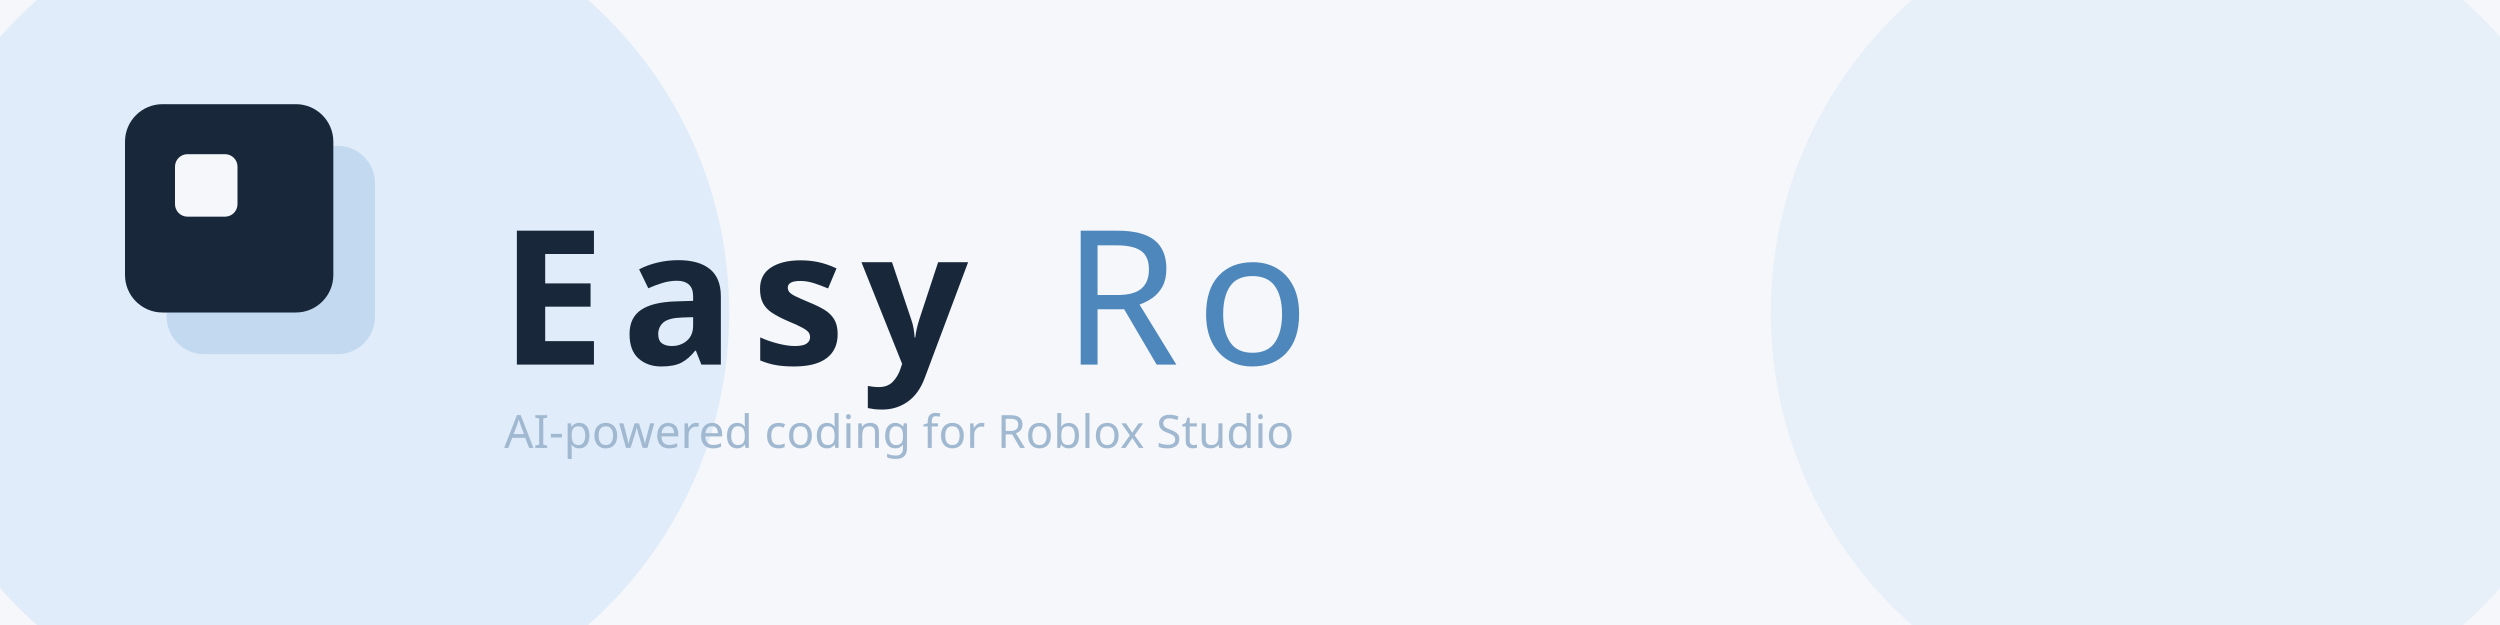
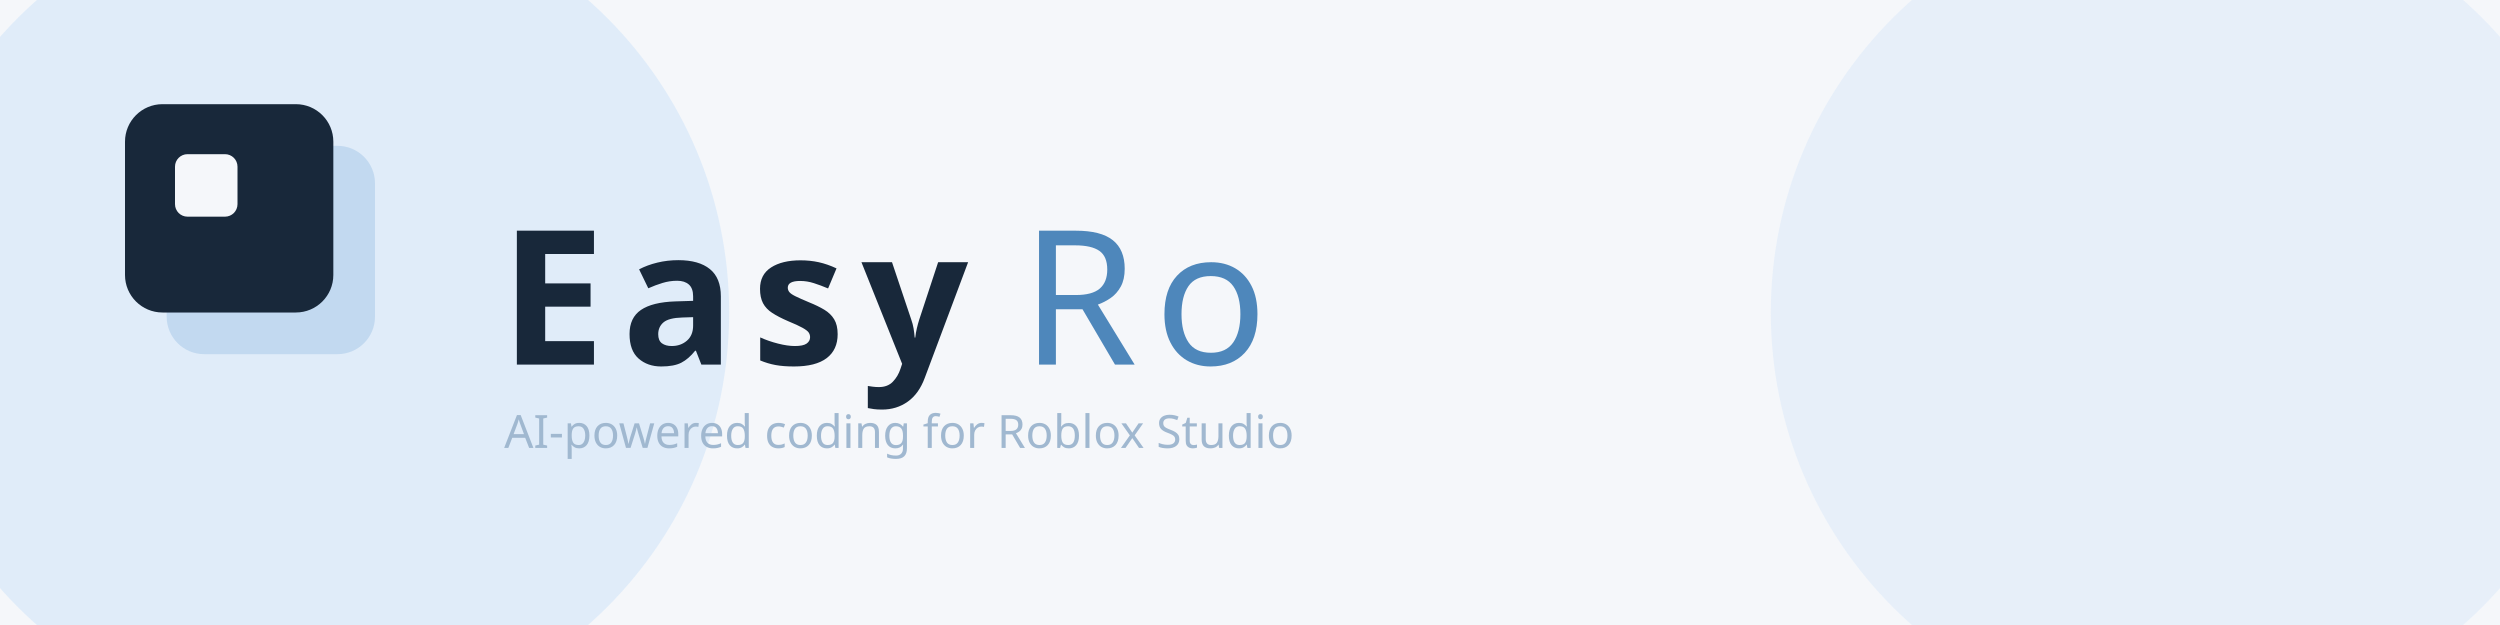
<svg xmlns="http://www.w3.org/2000/svg" viewBox="0 0 1200 300" fill="none">
  <rect width="1200" height="300" fill="#f5f7fa" />
  <circle cx="150" cy="150" r="200" fill="rgba(175,210,248,0.3)" />
  <circle cx="1050" cy="150" r="200" fill="rgba(190,218,250,0.25)" />
  <rect x="80" y="70" width="100" height="100" rx="18" fill="#c2d9f0" />
  <rect x="60" y="50" width="100" height="100" rx="18" fill="#18283a" />
  <rect x="84" y="74" width="30" height="30" rx="6" fill="#f5f7fa" />
  <text x="240" y="175" font-family="Space Grotesk, sans-serif" font-size="90" font-weight="600" letter-spacing="8" fill="#18283a">Easy</text>
-   <text x="510" y="175" font-family="Space Grotesk, sans-serif" font-size="90" font-weight="400" letter-spacing="8" fill="#4e87bb">Ro</text>
+   <text x="490" y="175" font-family="Space Grotesk, sans-serif" font-size="90" font-weight="400" letter-spacing="8" fill="#4e87bb">Ro</text>
  <text x="242" y="215" font-family="DM Sans, sans-serif" font-size="22" font-weight="500" fill="#a0b8d0">AI-powered coding for Roblox Studio</text>
</svg>
